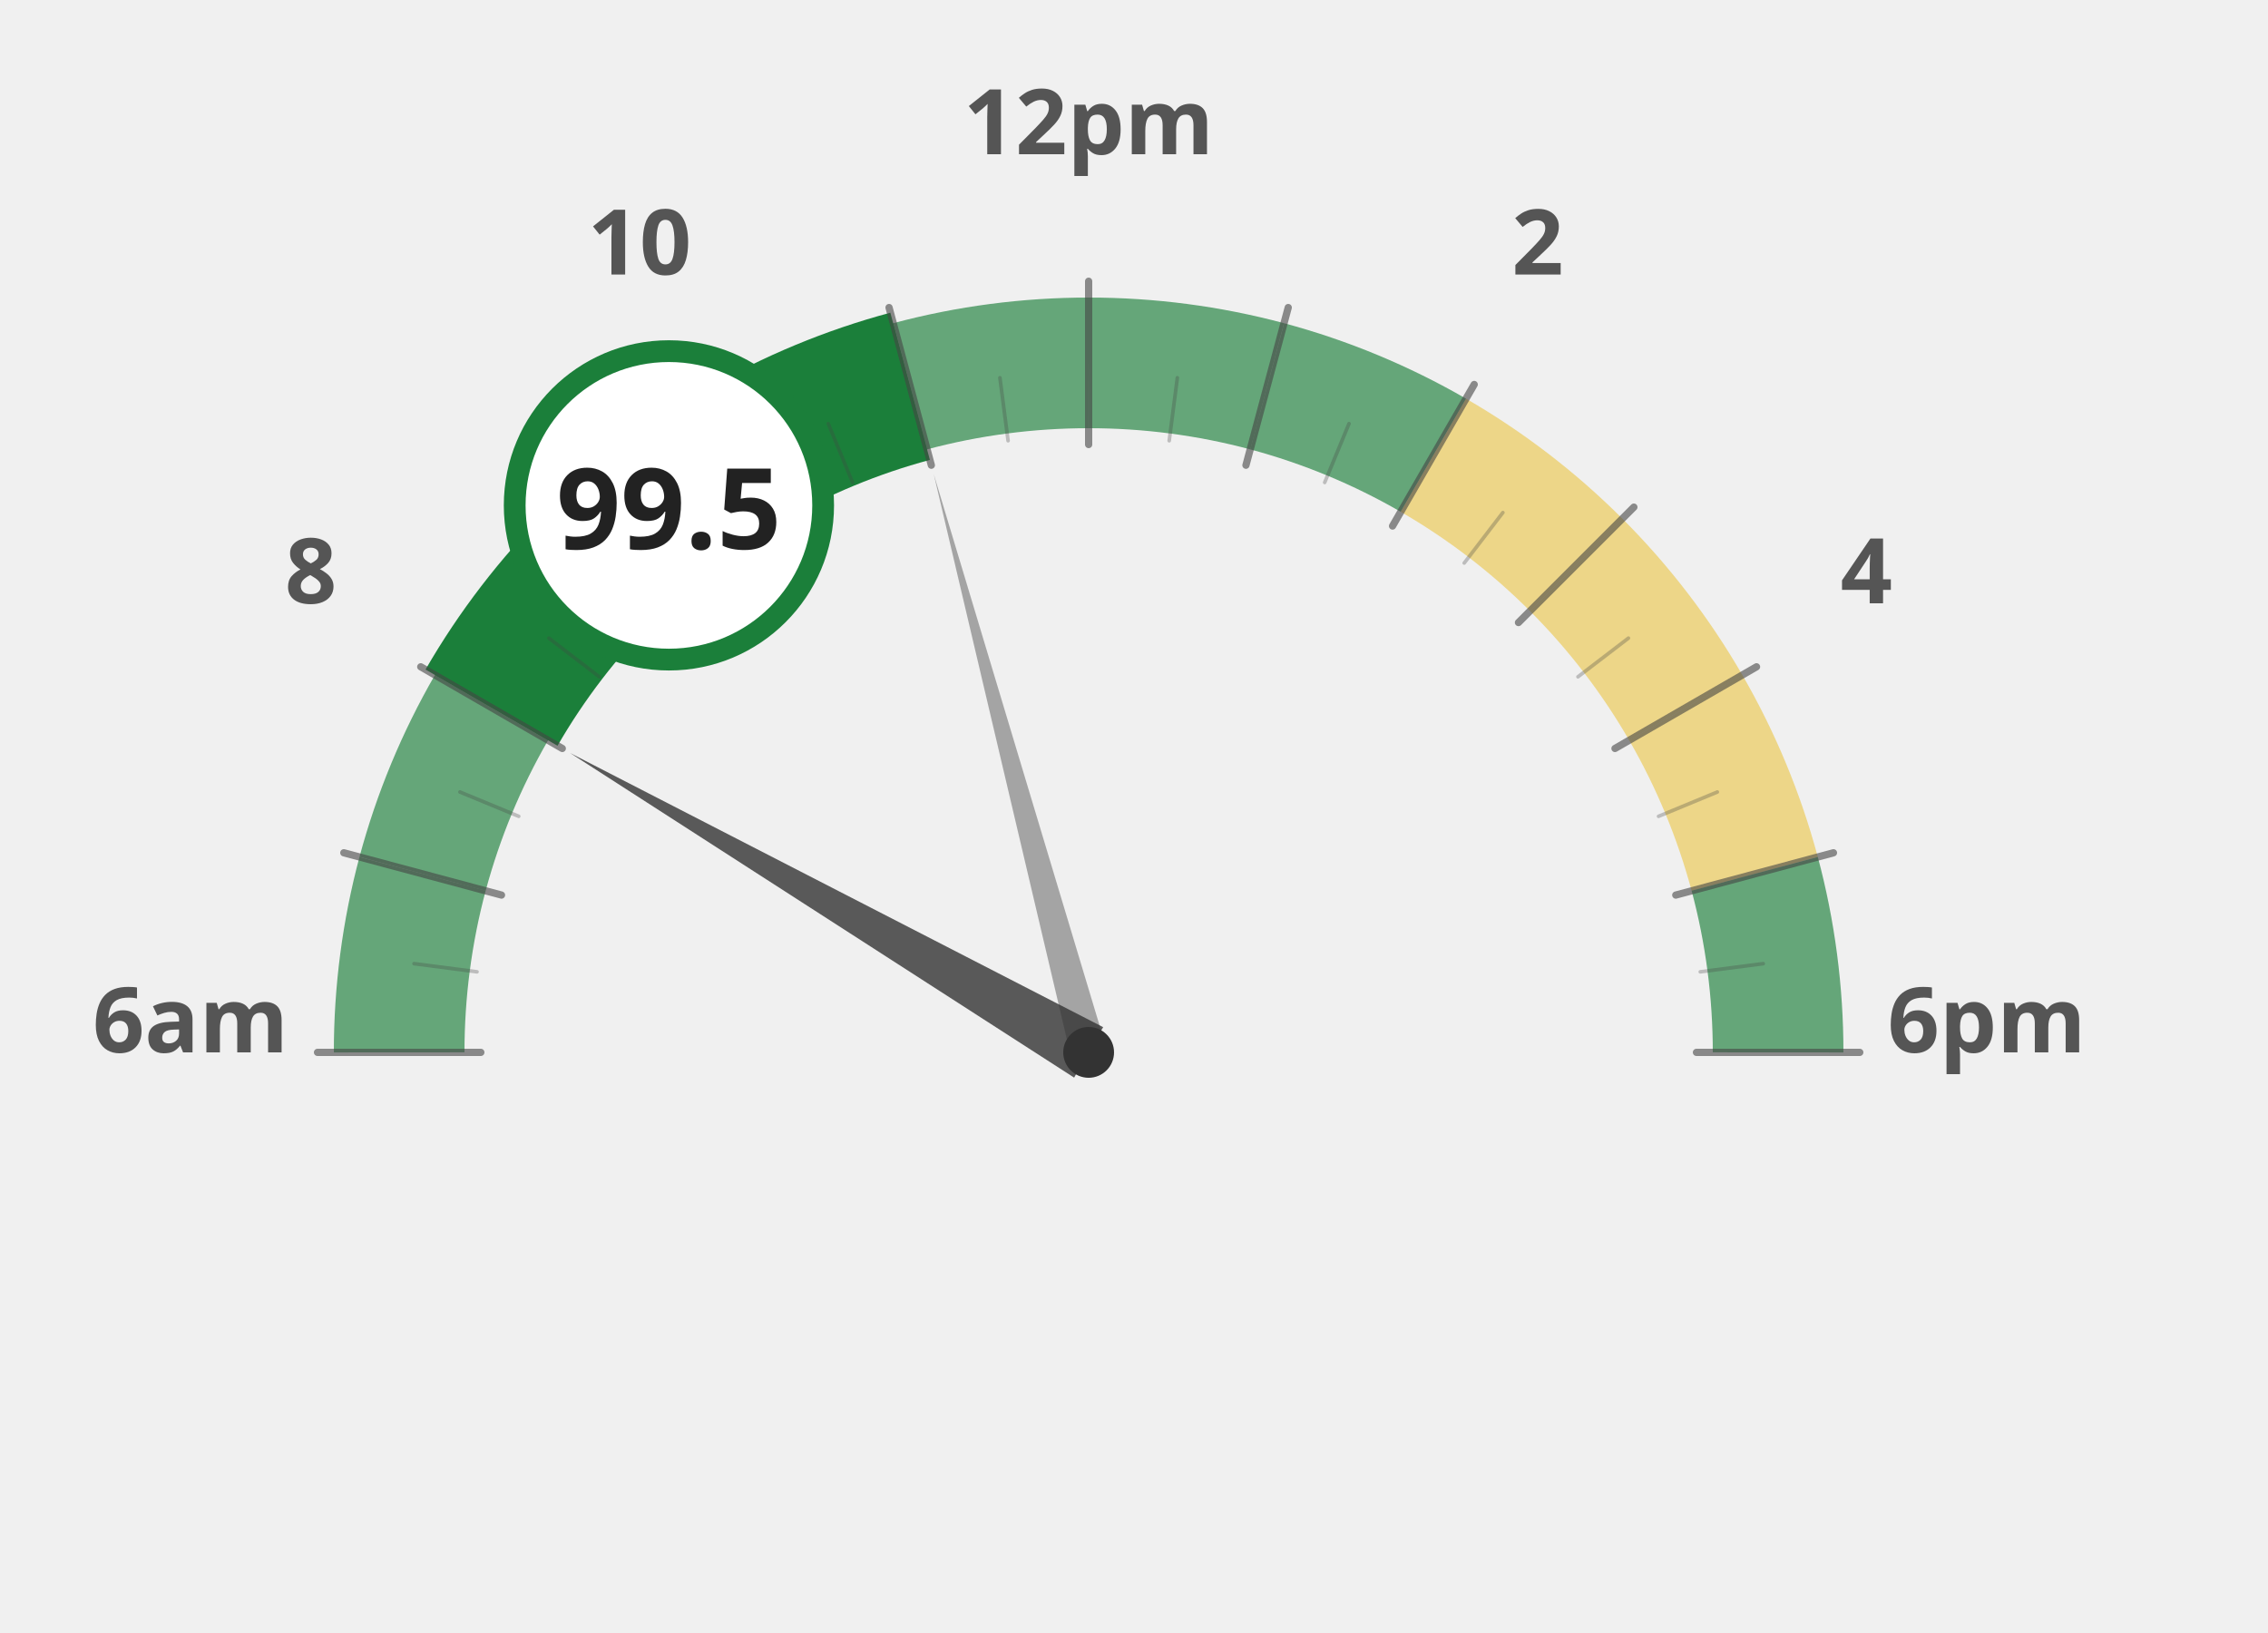
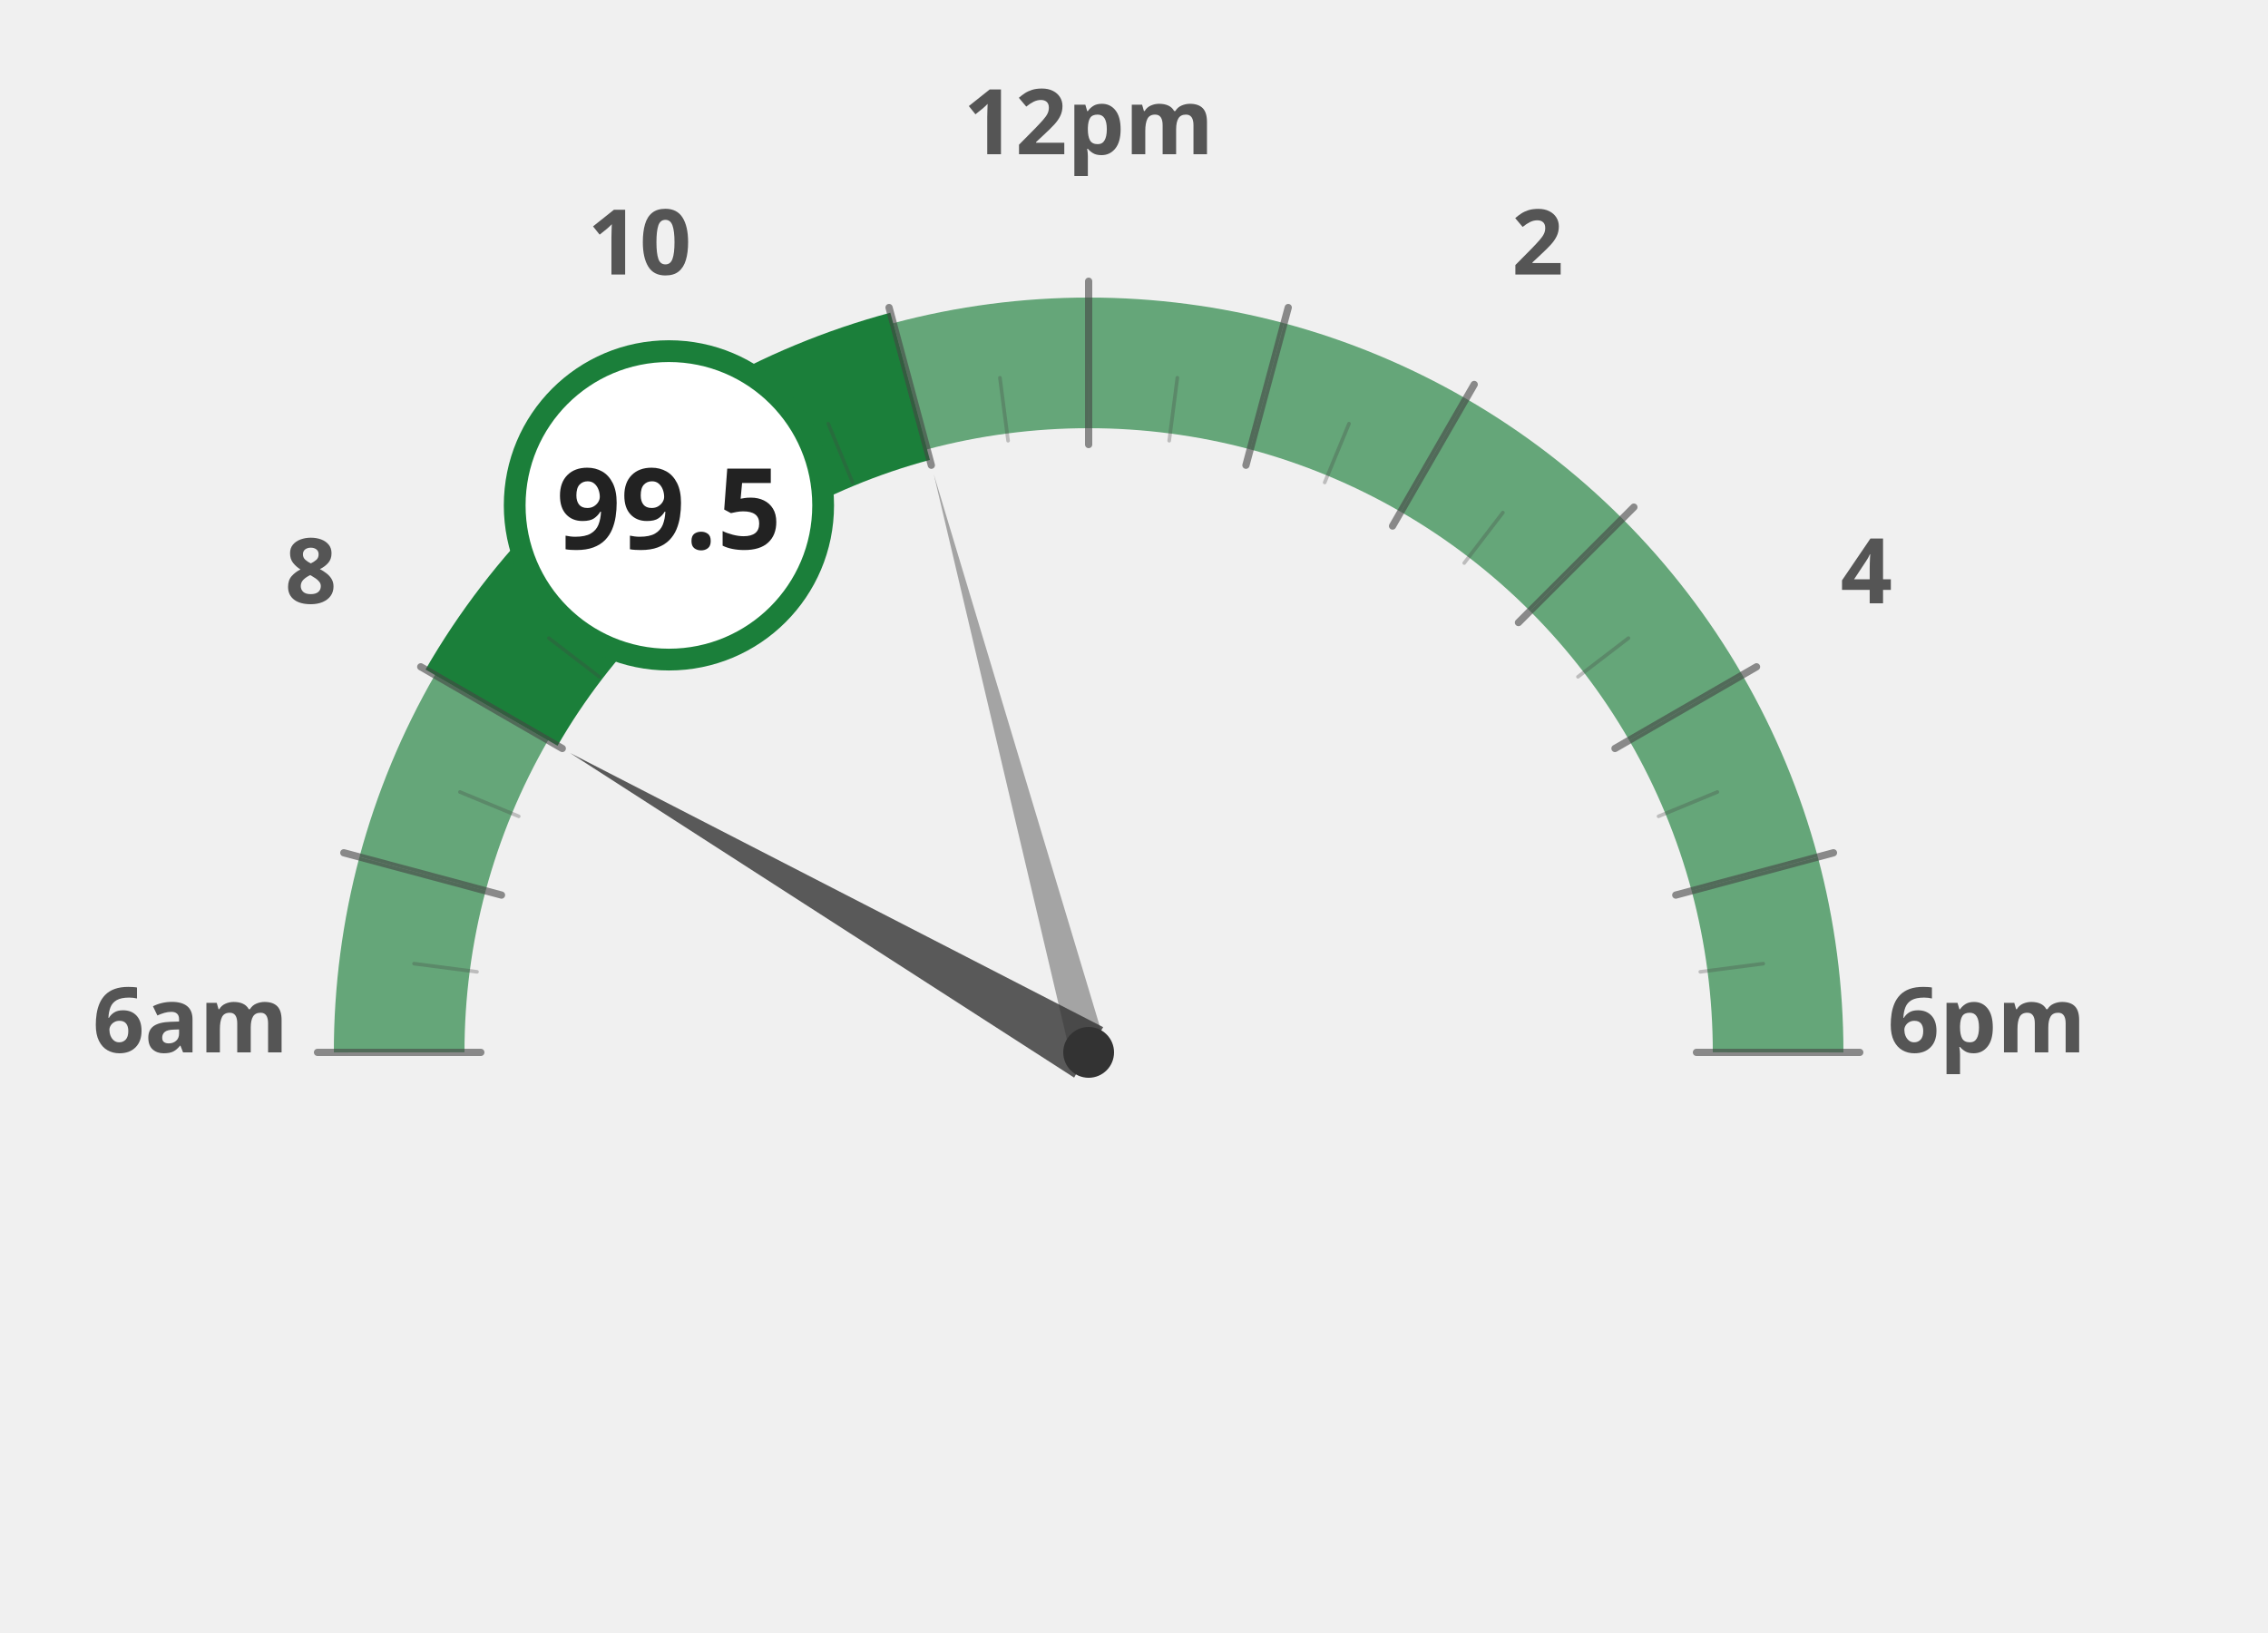
<svg xmlns="http://www.w3.org/2000/svg" width="100%" height="100%" viewBox="0 0 1250 900">
  <g transform="translate(100, 100)">
    <path d="M 120.0 480.0 A 380 380 0 0 1 132.9 381.6" fill="none" stroke="#1b7f3a" stroke-width="72" stroke-opacity="0.65" />
    <path d="M 132.9 381.6 A 380 380 0 0 1 170.9 290.0" fill="none" stroke="#1b7f3a" stroke-width="72" stroke-opacity="0.65" />
    <path d="M 170.9 290.0 A 380 380 0 0 1 231.3 211.3" fill="none" stroke="#1b7f3a" stroke-width="72" stroke-opacity="1.0" />
    <path d="M 231.3 211.3 A 380 380 0 0 1 310.0 150.9" fill="none" stroke="#1b7f3a" stroke-width="72" stroke-opacity="1.0" />
    <path d="M 310.0 150.9 A 380 380 0 0 1 401.6 112.9" fill="none" stroke="#1b7f3a" stroke-width="72" stroke-opacity="1.0" />
    <path d="M 401.6 112.9 A 380 380 0 0 1 500.0 100.0" fill="none" stroke="#1b7f3a" stroke-width="72" stroke-opacity="0.65" />
    <path d="M 500.0 100.0 A 380 380 0 0 1 598.4 112.9" fill="none" stroke="#1b7f3a" stroke-width="72" stroke-opacity="0.65" />
    <path d="M 598.4 112.9 A 380 380 0 0 1 690.0 150.9" fill="none" stroke="#1b7f3a" stroke-width="72" stroke-opacity="0.65" />
-     <path d="M 690.0 150.9 A 380 380 0 0 1 768.7 211.3" fill="none" stroke="#ebc850" stroke-width="72" stroke-opacity="0.65" />
-     <path d="M 768.7 211.3 A 380 380 0 0 1 829.1 290.0" fill="none" stroke="#ebc850" stroke-width="72" stroke-opacity="0.65" />
-     <path d="M 829.1 290.0 A 380 380 0 0 1 867.1 381.6" fill="none" stroke="#ebc850" stroke-width="72" stroke-opacity="0.65" />
+     <path d="M 690.0 150.9 A 380 380 0 0 1 768.7 211.3" fill="none" stroke="#1b7f3a" stroke-width="72" stroke-opacity="0.65" />
+     <path d="M 768.7 211.3 A 380 380 0 0 1 829.1 290.0" fill="none" stroke="#1b7f3a" stroke-width="72" stroke-opacity="0.65" />
+     <path d="M 829.1 290.0 A 380 380 0 0 1 867.1 381.6" fill="none" stroke="#1b7f3a" stroke-width="72" stroke-opacity="0.65" />
    <path d="M 867.1 381.6 A 380 380 0 0 1 880.0 480.0" fill="none" stroke="#1b7f3a" stroke-width="72" stroke-opacity="0.65" />
    <text x="5.0" y="480" text-anchor="middle" font-family="Montserrat, sans-serif" font-size="50" font-weight="900" fill="#555">6am</text>
    <text x="71.317" y="232.5" text-anchor="middle" font-family="Montserrat, sans-serif" font-size="50" font-weight="900" fill="#555">8</text>
    <text x="252.5" y="51.317" text-anchor="middle" font-family="Montserrat, sans-serif" font-size="50" font-weight="900" fill="#555">10</text>
    <text x="500" y="-15.0" text-anchor="middle" font-family="Montserrat, sans-serif" font-size="50" font-weight="900" fill="#555">12pm</text>
    <text x="747.5" y="51.317" text-anchor="middle" font-family="Montserrat, sans-serif" font-size="50" font-weight="900" fill="#555">2</text>
    <text x="928.683" y="232.5" text-anchor="middle" font-family="Montserrat, sans-serif" font-size="50" font-weight="900" fill="#555">4</text>
    <text x="995.0" y="480.0" text-anchor="middle" font-family="Montserrat, sans-serif" font-size="50" font-weight="900" fill="#555">6pm</text>
    <path d="M 170.9 290.0 A 380 380 0 0 1 231.3 211.3" fill="none" stroke="#1b7f3a" stroke-width="84" stroke-linecap="butt" />
    <path d="M 231.3 211.3 A 380 380 0 0 1 310.0 150.9" fill="none" stroke="#1b7f3a" stroke-width="84" stroke-linecap="butt" />
    <path d="M 310.0 150.9 A 380 380 0 0 1 401.6 112.9" fill="none" stroke="#1b7f3a" stroke-width="84" stroke-linecap="butt" />
    <line x1="165.0" y1="480.0" x2="75.0" y2="480.0" stroke="#444" stroke-width="4" stroke-linecap="round" opacity="0.6" />
    <line x1="162.9" y1="435.6" x2="128.2" y2="431.1" stroke="#444" stroke-width="2" stroke-linecap="round" opacity="0.3" />
    <line x1="176.4" y1="393.3" x2="89.5" y2="370.0" stroke="#444" stroke-width="4" stroke-linecap="round" opacity="0.6" />
    <line x1="185.9" y1="349.9" x2="153.5" y2="336.5" stroke="#444" stroke-width="2" stroke-linecap="round" opacity="0.3" />
    <line x1="209.9" y1="312.5" x2="131.9" y2="267.5" stroke="#444" stroke-width="4" stroke-linecap="round" opacity="0.6" />
    <line x1="230.3" y1="273.0" x2="202.5" y2="251.7" stroke="#444" stroke-width="2" stroke-linecap="round" opacity="0.3" />
    <line x1="263.1" y1="243.1" x2="199.5" y2="179.5" stroke="#444" stroke-width="4" stroke-linecap="round" opacity="0.6" />
    <line x1="293.0" y1="210.3" x2="271.7" y2="182.5" stroke="#444" stroke-width="2" stroke-linecap="round" opacity="0.3" />
    <line x1="332.5" y1="189.9" x2="287.5" y2="111.9" stroke="#444" stroke-width="4" stroke-linecap="round" opacity="0.6" />
    <line x1="369.9" y1="165.9" x2="356.5" y2="133.5" stroke="#444" stroke-width="2" stroke-linecap="round" opacity="0.3" />
    <line x1="413.3" y1="156.4" x2="390.0" y2="69.5" stroke="#444" stroke-width="4" stroke-linecap="round" opacity="0.6" />
    <line x1="455.6" y1="142.9" x2="451.1" y2="108.2" stroke="#444" stroke-width="2" stroke-linecap="round" opacity="0.3" />
    <line x1="500.0" y1="145.0" x2="500.0" y2="55.0" stroke="#444" stroke-width="4" stroke-linecap="round" opacity="0.6" />
    <line x1="544.4" y1="142.9" x2="548.9" y2="108.2" stroke="#444" stroke-width="2" stroke-linecap="round" opacity="0.3" />
    <line x1="586.7" y1="156.4" x2="610.0" y2="69.5" stroke="#444" stroke-width="4" stroke-linecap="round" opacity="0.6" />
    <line x1="630.1" y1="165.9" x2="643.5" y2="133.5" stroke="#444" stroke-width="2" stroke-linecap="round" opacity="0.3" />
    <line x1="667.5" y1="189.9" x2="712.5" y2="111.9" stroke="#444" stroke-width="4" stroke-linecap="round" opacity="0.6" />
    <line x1="707.0" y1="210.3" x2="728.3" y2="182.5" stroke="#444" stroke-width="2" stroke-linecap="round" opacity="0.3" />
    <line x1="736.9" y1="243.1" x2="800.5" y2="179.5" stroke="#444" stroke-width="4" stroke-linecap="round" opacity="0.6" />
    <line x1="769.7" y1="273.0" x2="797.5" y2="251.7" stroke="#444" stroke-width="2" stroke-linecap="round" opacity="0.3" />
    <line x1="790.1" y1="312.5" x2="868.1" y2="267.5" stroke="#444" stroke-width="4" stroke-linecap="round" opacity="0.6" />
    <line x1="814.1" y1="349.9" x2="846.5" y2="336.5" stroke="#444" stroke-width="2" stroke-linecap="round" opacity="0.3" />
    <line x1="823.6" y1="393.3" x2="910.5" y2="370.0" stroke="#444" stroke-width="4" stroke-linecap="round" opacity="0.6" />
    <line x1="837.1" y1="435.6" x2="871.8" y2="431.1" stroke="#444" stroke-width="2" stroke-linecap="round" opacity="0.3" />
    <line x1="835.0" y1="480.0" x2="925.0" y2="480.0" stroke="#444" stroke-width="4" stroke-linecap="round" opacity="0.6" />
    <polygon points="214.2,315.0 492.0,493.9 508.0,466.1" fill="#333" opacity="0.8" />
    <polygon points="414.6,161.2 490.3,482.6 509.7,477.4" fill="#333" opacity="0.4" />
    <circle cx="500" cy="480" r="14" fill="#333" />
    <circle cx="268.671" cy="178.526" r="85" fill="white" stroke="#1b7f3a" stroke-width="12" />
    <text x="268.671" y="202.526" text-anchor="middle" font-family="Montserrat, sans-serif" font-size="62" font-weight="800" fill="#222">99.5</text>
  </g>
</svg>
